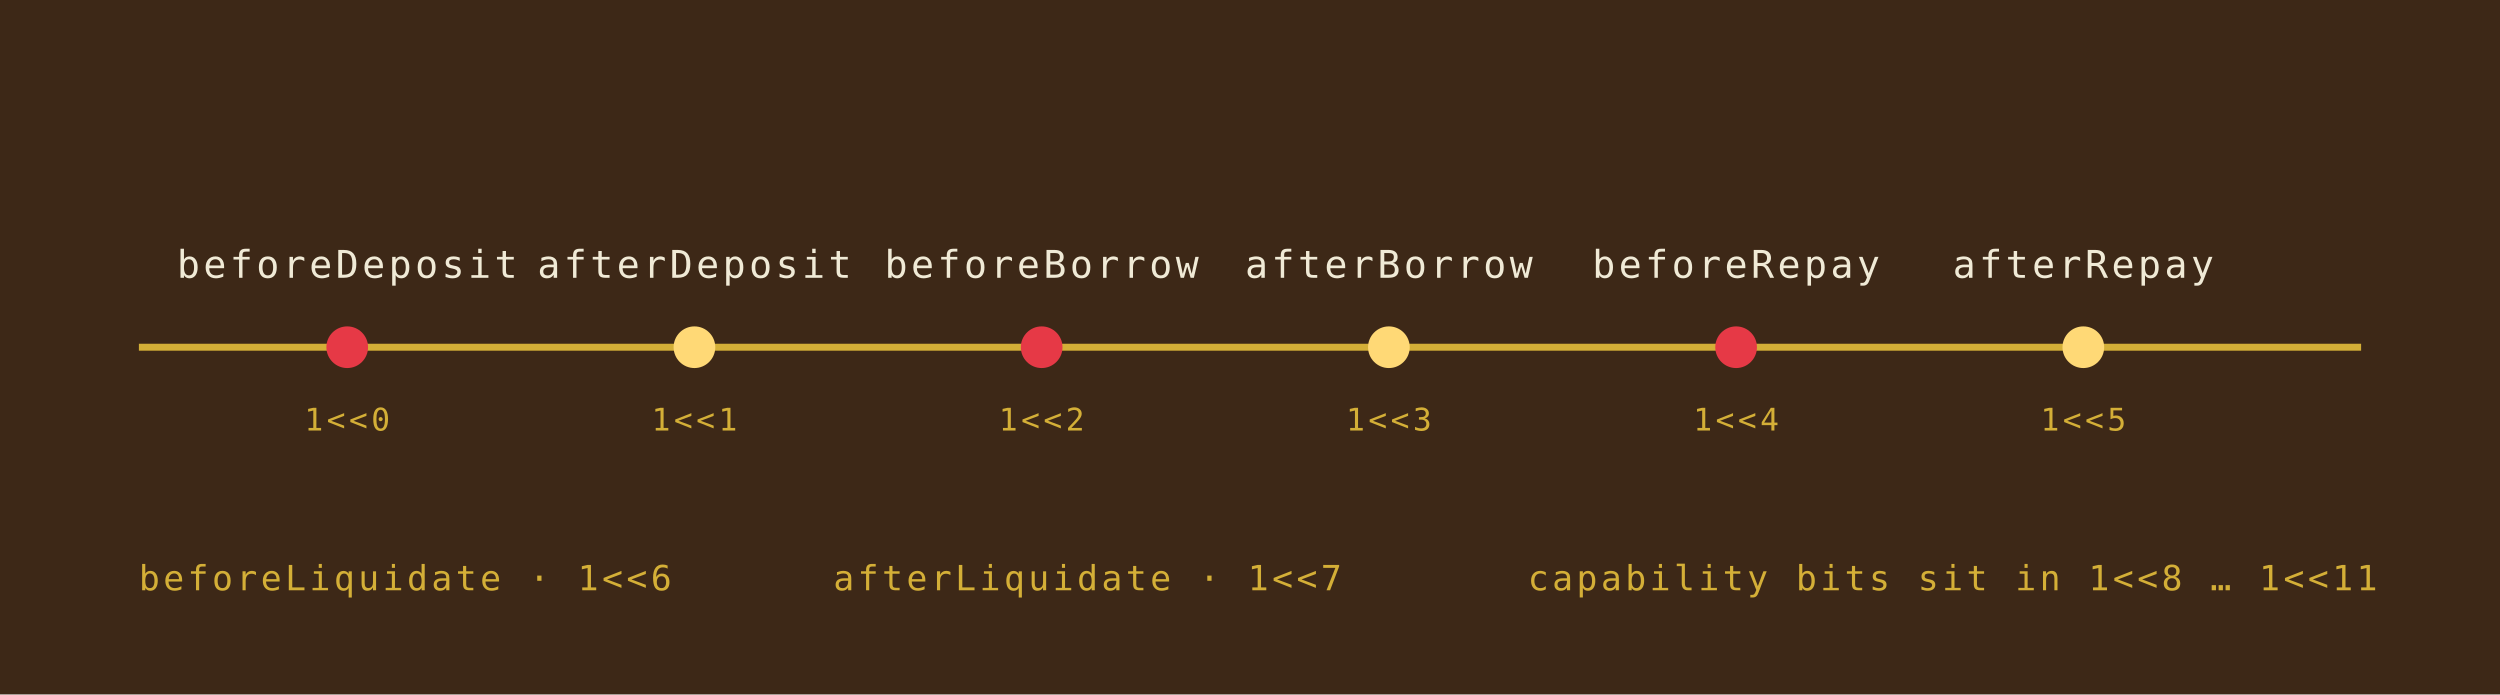
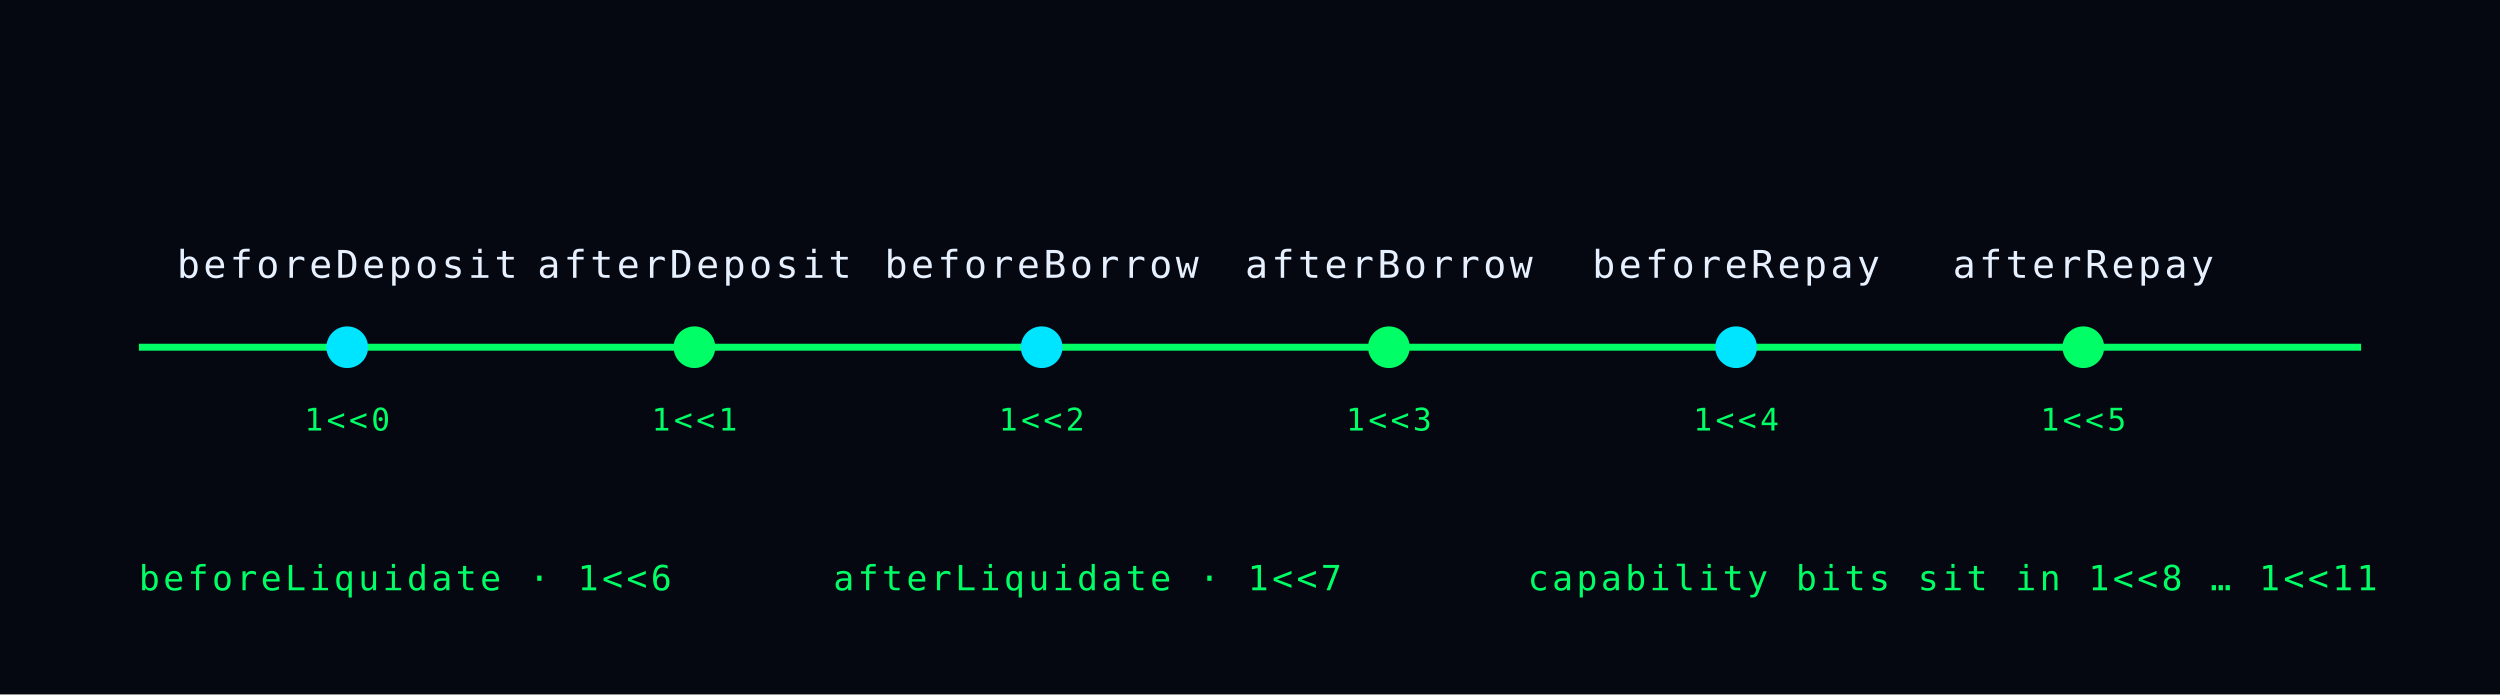
<svg xmlns="http://www.w3.org/2000/svg" viewBox="0 0 720 200" width="720" height="200" role="img" aria-label="Agent Hooks lifecycle events">
-   <rect width="720" height="200" fill="#3D2817" />
-   <g font-family="Space Mono, monospace" font-size="11" fill="#F0EAD6" letter-spacing="1">
-     <line x1="40" y1="100" x2="680" y2="100" stroke="#D4AF37" stroke-width="2" />
+   <rect width="720" height="200" fill="#050811" />
+   <g font-family="Space Mono, monospace" font-size="11" fill="#E7F0FF" letter-spacing="1">
+     <line x1="40" y1="100" x2="680" y2="100" stroke="#00FF66" stroke-width="2" />
    <g>
-       <circle cx="100" cy="100" r="6" fill="#E63946" />
+       <circle cx="100" cy="100" r="6" fill="#00E5FF" />
      <text x="100" y="80" text-anchor="middle">beforeDeposit</text>
-       <text x="100" y="124" text-anchor="middle" font-size="9" fill="#D4AF37">1&lt;&lt;0</text>
-       <circle cx="200" cy="100" r="6" fill="#FFD976" />
+       <text x="100" y="124" text-anchor="middle" font-size="9" fill="#00FF66">1&lt;&lt;0</text>
+       <circle cx="200" cy="100" r="6" fill="#00FF66" />
      <text x="200" y="80" text-anchor="middle">afterDeposit</text>
-       <text x="200" y="124" text-anchor="middle" font-size="9" fill="#D4AF37">1&lt;&lt;1</text>
-       <circle cx="300" cy="100" r="6" fill="#E63946" />
+       <text x="200" y="124" text-anchor="middle" font-size="9" fill="#00FF66">1&lt;&lt;1</text>
+       <circle cx="300" cy="100" r="6" fill="#00E5FF" />
      <text x="300" y="80" text-anchor="middle">beforeBorrow</text>
-       <text x="300" y="124" text-anchor="middle" font-size="9" fill="#D4AF37">1&lt;&lt;2</text>
-       <circle cx="400" cy="100" r="6" fill="#FFD976" />
+       <text x="300" y="124" text-anchor="middle" font-size="9" fill="#00FF66">1&lt;&lt;2</text>
+       <circle cx="400" cy="100" r="6" fill="#00FF66" />
      <text x="400" y="80" text-anchor="middle">afterBorrow</text>
-       <text x="400" y="124" text-anchor="middle" font-size="9" fill="#D4AF37">1&lt;&lt;3</text>
-       <circle cx="500" cy="100" r="6" fill="#E63946" />
+       <text x="400" y="124" text-anchor="middle" font-size="9" fill="#00FF66">1&lt;&lt;3</text>
+       <circle cx="500" cy="100" r="6" fill="#00E5FF" />
      <text x="500" y="80" text-anchor="middle">beforeRepay</text>
-       <text x="500" y="124" text-anchor="middle" font-size="9" fill="#D4AF37">1&lt;&lt;4</text>
-       <circle cx="600" cy="100" r="6" fill="#FFD976" />
+       <text x="500" y="124" text-anchor="middle" font-size="9" fill="#00FF66">1&lt;&lt;4</text>
+       <circle cx="600" cy="100" r="6" fill="#00FF66" />
      <text x="600" y="80" text-anchor="middle">afterRepay</text>
-       <text x="600" y="124" text-anchor="middle" font-size="9" fill="#D4AF37">1&lt;&lt;5</text>
+       <text x="600" y="124" text-anchor="middle" font-size="9" fill="#00FF66">1&lt;&lt;5</text>
    </g>
    <g>
-       <text x="40" y="170" font-size="10" fill="#D4AF37">beforeLiquidate · 1&lt;&lt;6</text>
-       <text x="240" y="170" font-size="10" fill="#D4AF37">afterLiquidate · 1&lt;&lt;7</text>
-       <text x="440" y="170" font-size="10" fill="#D4AF37">capability bits sit in 1&lt;&lt;8 … 1&lt;&lt;11</text>
+       <text x="40" y="170" font-size="10" fill="#00FF66">beforeLiquidate · 1&lt;&lt;6</text>
+       <text x="240" y="170" font-size="10" fill="#00FF66">afterLiquidate · 1&lt;&lt;7</text>
+       <text x="440" y="170" font-size="10" fill="#00FF66">capability bits sit in 1&lt;&lt;8 … 1&lt;&lt;11</text>
    </g>
  </g>
</svg>
